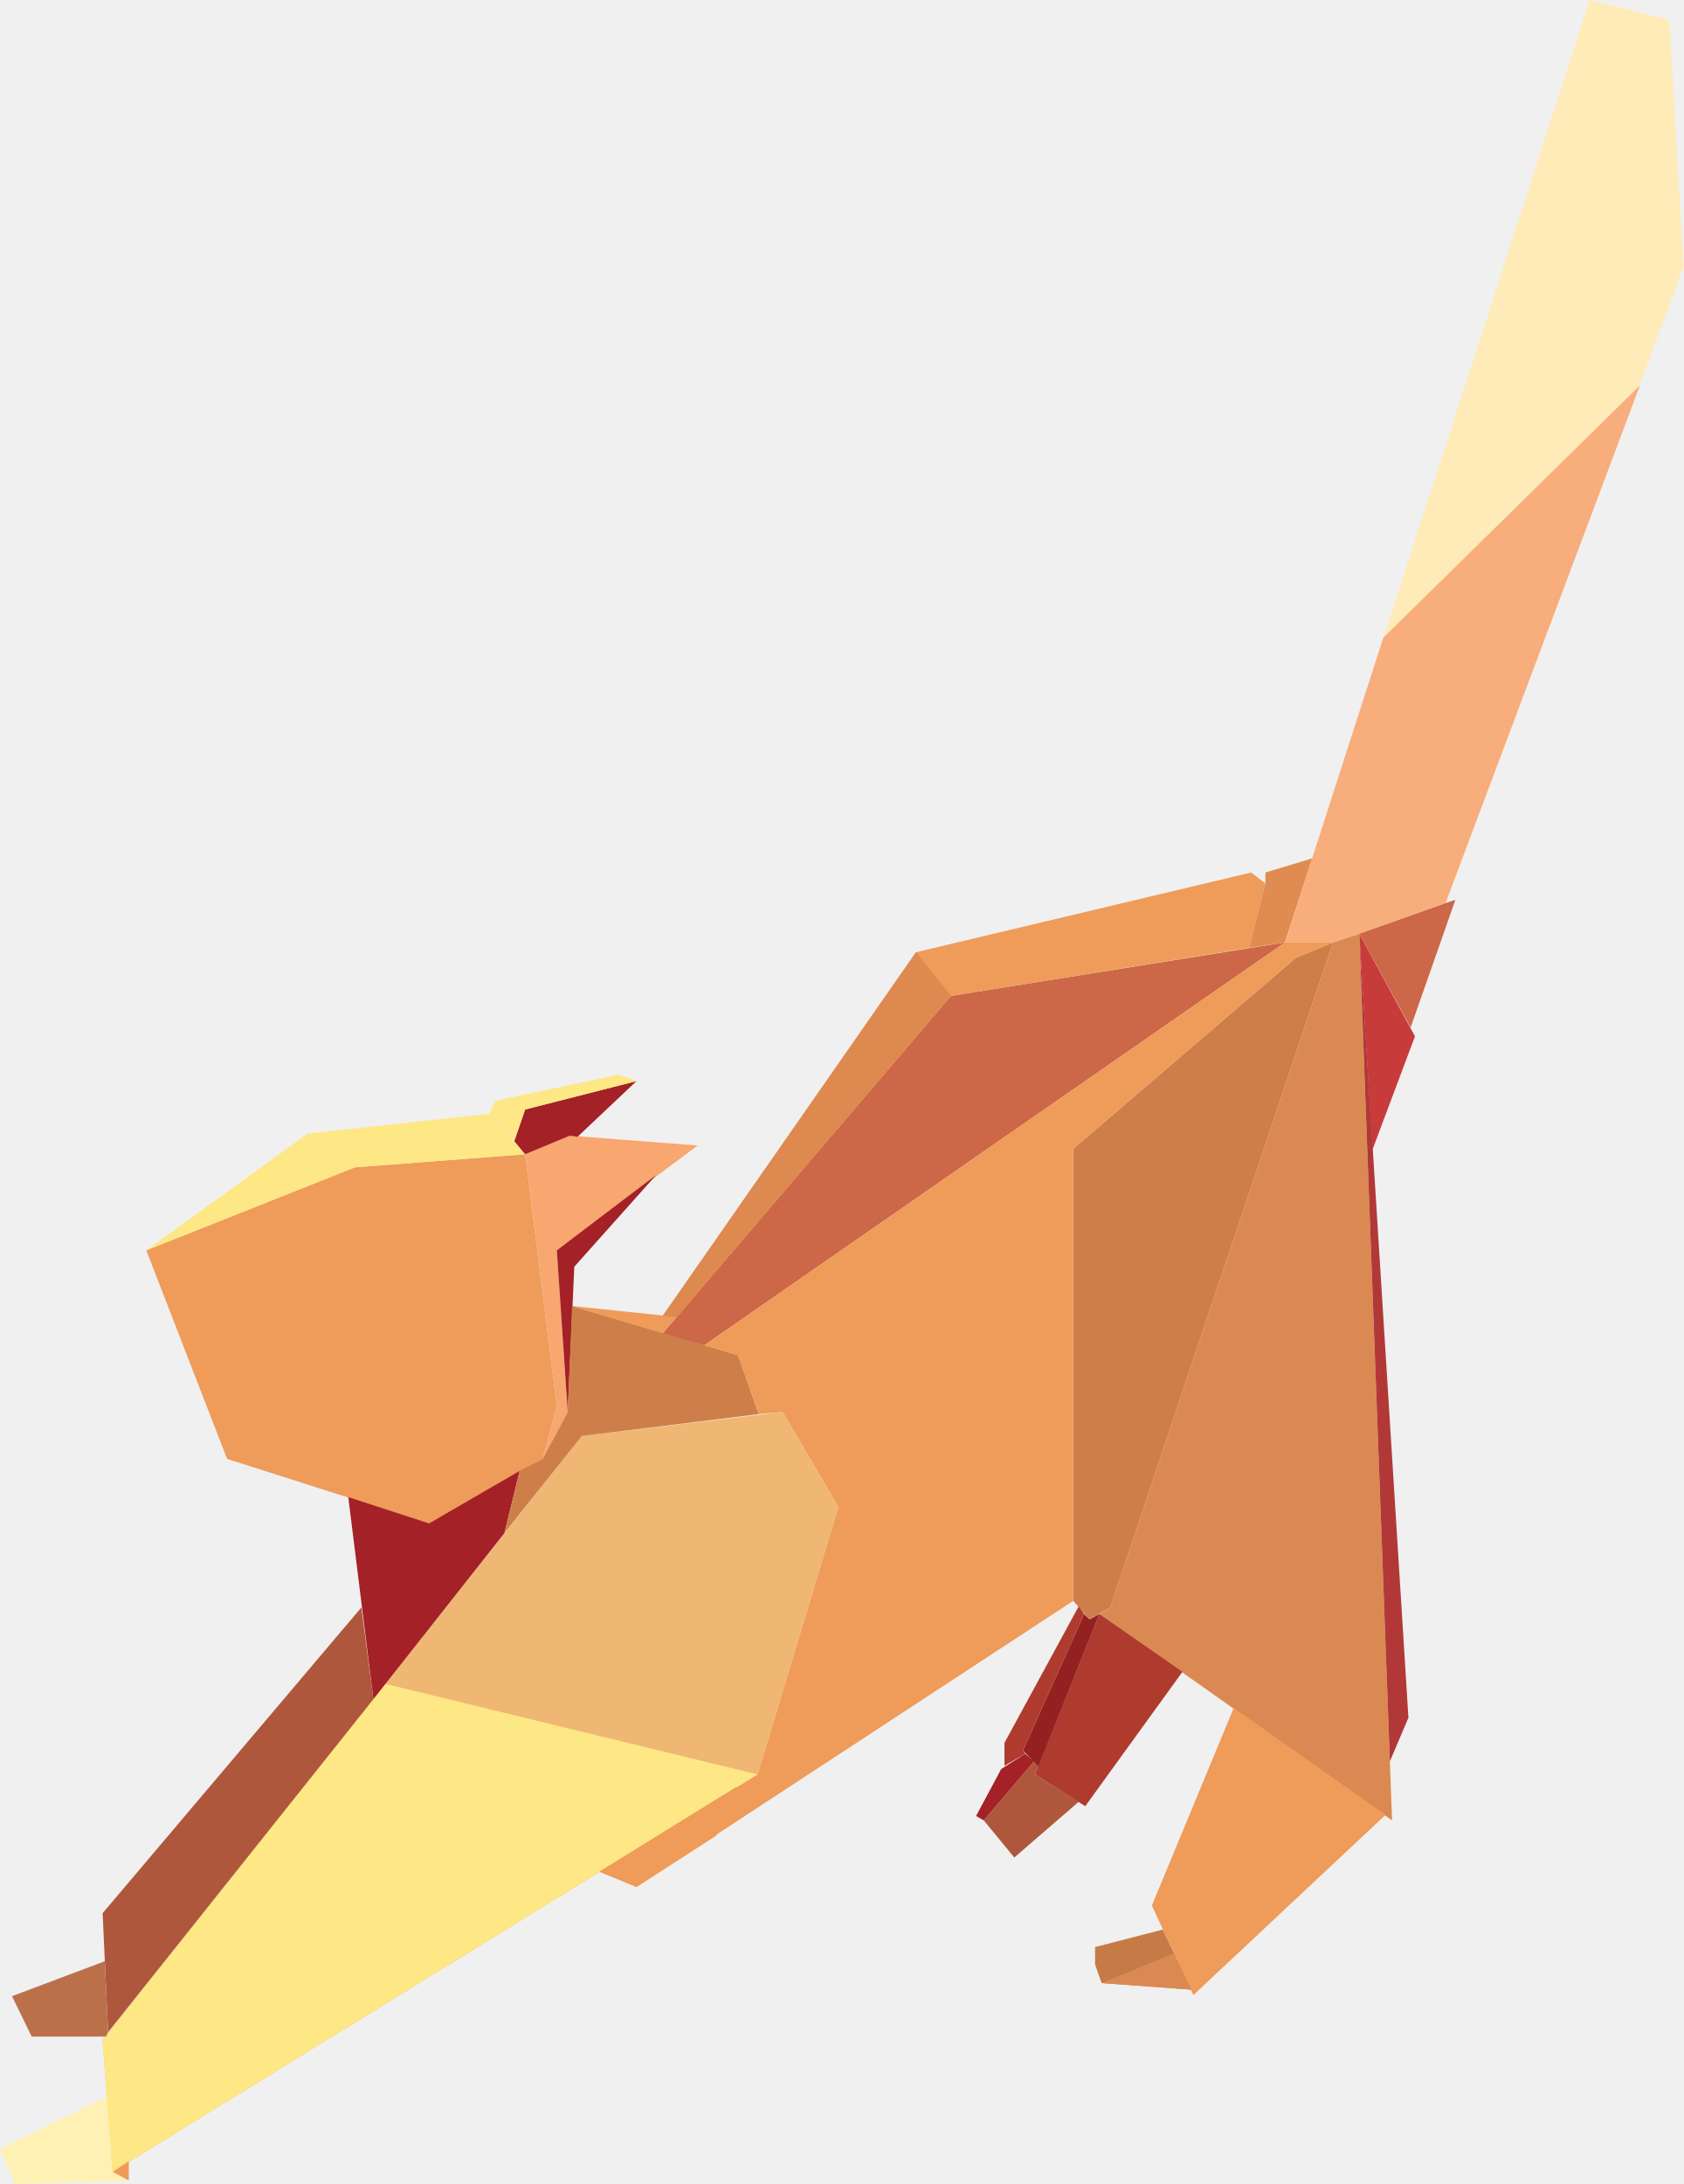
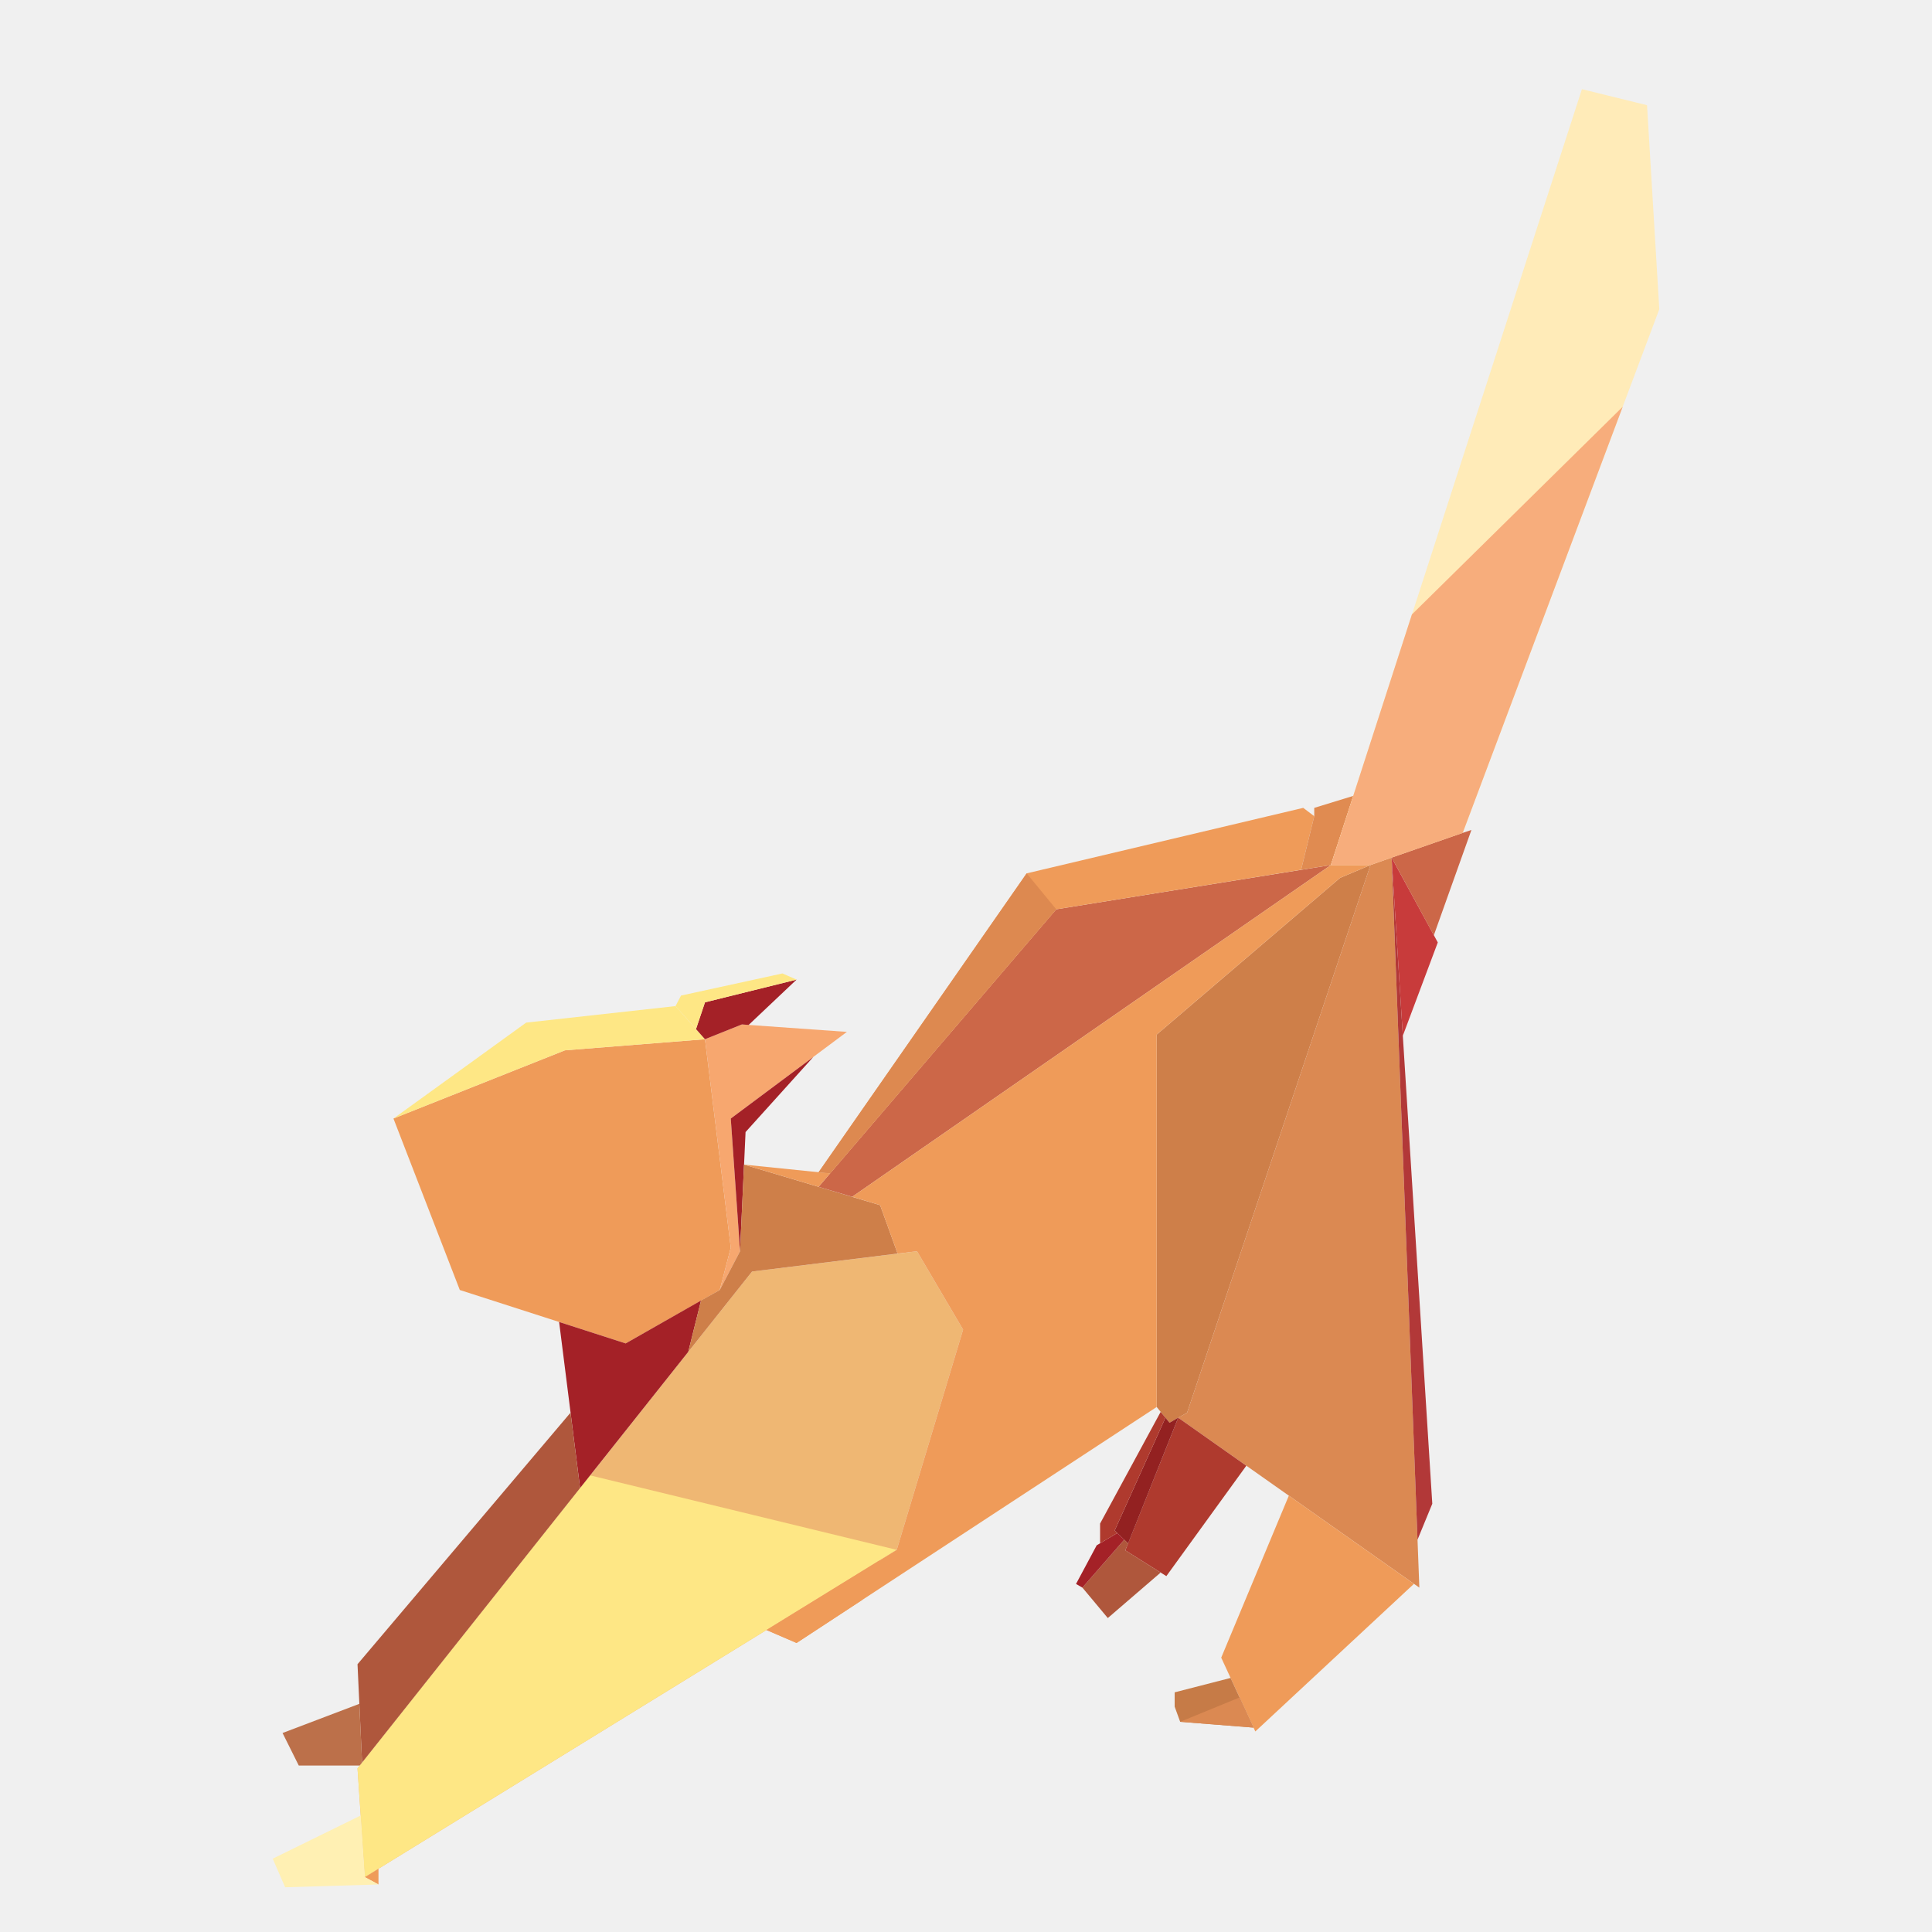
- <svg xmlns="http://www.w3.org/2000/svg" version="1.1" x="0px" y="0px" viewBox="0 0 154.2 200" style="enable-background:new 0 0 154.2 200;" xml:space="preserve">
-   <style type="text/css">
- 	.st0{fill:#19696A;}
- 	.st1{fill:#8CD3D4;}
- 	.st2{fill:#3F3F3F;}
- 	.st3{fill:#A0A0A0;}
- 	.st4{fill:#9B8787;}
- 	.st5{fill:#1D1D1B;}
- 	.st6{fill:#111E28;stroke:#1D1D1B;stroke-width:0.75;stroke-miterlimit:10;}
- 	.st7{fill:#6D9CC6;}
- 	.st8{fill:#6D9CC6;stroke:#1D1D1B;stroke-width:0.75;stroke-miterlimit:10;}
- 	.st9{fill:#A7EFF0;}
- 	.st10{fill:#A0E4CB;}
- 	.st11{fill:#59C1BD;}
- 	.st12{fill:#3C9E97;}
- 	.st13{fill:#CFF5E7;}
- 	.st14{fill:#7AC4A6;}
- 	.st15{fill:#75CCBE;}
- 	.st16{fill:#FFD8A8;}
- 	.st17{fill:#FD7E14;}
- 	.st18{fill:#FFC078;}
- 	.st19{fill:#FFA94D;}
- 	.st20{fill:#EF923F;}
- 	.st21{fill:#C92A2A;}
- 	.st22{fill:#FFC9C9;}
- 	.st23{fill:#FA5252;}
- 	.st24{fill:#FF8787;}
- 	.st25{fill:#F03E3E;}
- 	.st26{fill:#E03131;}
- 	.st27{fill:#FF6B6B;}
- 	.st28{fill:none;stroke:#BB8B8B;stroke-miterlimit:10;}
- 	.st29{fill:none;stroke:#B78989;stroke-miterlimit:10;}
- 	.st30{fill:none;stroke:#BF8E8E;stroke-miterlimit:10;}
- 	.st31{fill:none;stroke:#B38787;stroke-miterlimit:10;}
- 	.st32{fill:#E36BAE;}
- 	.st33{fill:#CC54A1;}
- 	.st34{fill:#BF4B9C;}
- 	.st35{fill:#B34180;}
- 	.st36{fill:#F8A1D1;}
- 	.st37{fill:#822659;}
- 	.st38{fill:#ED85C3;}
- 	.st39{fill:#DD85B9;}
- 	.st40{fill:#9B3270;}
- 	.st41{fill:#EFCF8F;}
- 	.st42{fill:#A44A4A;}
- 	.st43{fill:#DD8968;}
- 	.st44{fill:#E5B580;}
- 	.st45{fill:#E2AA79;}
- 	.st46{fill:#B2664F;}
- 	.st47{fill:#C6745C;}
- 	.st48{fill:#C8B6E2;}
- 	.st49{fill:#495C83;}
- 	.st50{fill:#7A86B6;}
- 	.st51{fill:#A8A4CE;}
- 	.st52{fill:#A9D2FF;}
- 	.st53{fill:#5D46C1;}
- 	.st54{fill:#7984EE;}
- 	.st55{fill:#88C0F2;}
- 	.st56{fill:#779BE0;}
- 	.st57{fill:#69ADE0;}
- 	.st58{fill:#6170DB;}
- 	.st59{fill:none;}
- 	.st60{fill:#4A6363;}
- 	.st61{fill:#895C5C;}
- 	.st62{fill:#A77979;}
- 	.st63{fill:#704F4F;}
- 	.st64{fill:#B58C8C;}
- 	.st65{fill:#C49F9F;}
- 	.st66{fill:#472D2D;}
- 	.st67{fill:#996B6B;}
- 	.st68{fill:#5B3F3F;}
- 	.st69{fill:#553939;}
- 	.st70{fill:#724747;}
- 	.st71{fill:#E3C2F9;}
- 	.st72{fill:#D89CF6;}
- 	.st73{fill:#916DD5;}
- 	.st74{fill:#5D499B;}
- 	.st75{fill:#C088E2;}
- 	.st76{fill:#6B54B5;}
- 	.st77{fill:#7D60C6;}
- 	.st78{fill:#3E206D;}
- 	.st79{fill:#E9D2FC;}
- 	.st80{fill:#DDA9FC;}
- 	.st81{fill:#EF9B59;}
- 	.st82{fill:#FEE785;}
- 	.st83{fill:#F7A76F;}
- 	.st84{fill:#A42127;}
- 	.st85{fill:#EFB773;}
- 	.st86{fill:#AF573C;}
- 	.st87{fill:#FFF0B3;}
- 	.st88{fill:#BC704A;}
- 	.st89{fill:#CE7F49;}
- 	.st90{fill:#CC6748;}
- 	.st91{fill:#DD8950;}
- 	.st92{fill:#E08B51;}
- 	.st93{fill:#FFEBB8;}
- 	.st94{fill:#DB8952;}
- 	.st95{fill:#B23838;}
- 	.st96{fill:#C83B3B;}
- 	.st97{fill:#C67B47;}
- 	.st98{fill:#AF3A2E;}
- 	.st99{fill:#932121;}
- 	.st100{fill:#F7AD7C;}
- 	.st101{fill:none;stroke:#F7AD7C;stroke-miterlimit:10;}
- 	.st102{opacity:0.9;fill:#FFFFFF;}
- 	.st103{opacity:0.9;fill:#FF9500;}
- 	.st104{opacity:0.9;fill:#FFA200;}
- 	.st105{opacity:0.9;fill:#FFD000;}
- 	.st106{opacity:0.9;fill:#FFC300;}
- 	.st107{opacity:0.9;fill:#FFB700;}
- 	.st108{opacity:0.9;fill:#FFEA00;}
- 	.st109{opacity:0.9;fill:#FF8800;}
- 	.st110{opacity:0.9;fill:#FF7B00;}
- 	.st111{opacity:0.9;fill:#FFF388;}
- 	.st112{opacity:0.9;fill:#FFE98D;}
- 	.st113{opacity:0.9;fill:#FF9C39;}
- 	.st114{opacity:0.9;fill:#FF6700;}
- 	.st115{opacity:0.9;fill:#FFF4A1;}
- 	.st116{opacity:0.9;fill:#FF5500;}
- 	.st117{fill:#206908;}
- 	.st118{fill:#ABEC90;}
- 	.st119{fill:#379801;}
- 	.st120{fill:#59C022;}
- 	.st121{fill:#41AE07;}
- 	.st122{fill:#7DD145;}
- 	.st123{fill:#1B5A00;}
- 	.st124{fill:#3BA204;}
- 	.st125{fill:#348D00;}
- 	.st126{fill:#4DB417;}
- 	.st127{fill:#57BB23;}
- 	.st128{display:none;}
- </style>
-   <g id="레이어_3">
- </g>
-   <g id="Layer_1">
-     <g>
-       <polygon class="st81" points="48.1,105.7 32.5,106.9 13.4,114.5 20.8,133.6 39.3,139.5 49.7,133.6 51,128.8   " />
-       <polygon class="st82" points="48.1,105.7 44.8,102 28.2,103.8 13.4,114.5 32.5,106.9   " />
-       <polygon class="st83" points="48.1,105.7 52.2,104 63.9,104.9 51,114.5 52,129.3 49.7,133.6 51,128.8   " />
-       <polygon class="st84" points="60.1,107.6 52.6,116 52,129.3 51,114.5   " />
-       <polygon class="st84" points="52.9,104.1 58.3,99 48.1,101.6 47.1,104.5 48.1,105.7 52.2,104   " />
-       <polygon class="st82" points="58.3,99 56.7,98.4 45.4,100.8 44.8,102 47.1,104.5 48.1,101.6   " />
-       <polygon class="st85" points="53.3,131.5 71.7,129.3 76.8,138 69.4,162.5 10.3,198.9 9.4,186.8   " />
-       <polygon class="st82" points="69.4,162.5 35.3,154.2 9.4,186.8 10.3,198.9   " />
-       <polygon class="st84" points="31.9,137.1 34.2,155.6 46.2,140.4 47.6,134.7 39.3,139.5   " />
-       <polygon class="st86" points="33.1,147.2 9.4,175.2 9.9,186.1 34.2,155.6   " />
-       <polygon class="st81" points="11.8,197.9 11.8,199.7 10.3,198.9   " />
-       <polygon class="st87" points="11.8,199.7 1.4,200 0,196.8 9.8,192 10.3,198.9   " />
-       <polygon class="st88" points="9.6,179.6 1.1,182.8 2.9,186.5 9.7,186.5 9.9,186.1   " />
-       <polygon class="st89" points="69.5,129.5 67.6,124.1 52.4,119.6 52,129.3 49.7,133.6 47.6,134.7 46.2,140.4 53.3,131.5   " />
-       <polygon class="st90" points="60.7,122.1 87.1,91.2 117.7,86.3 64.5,123.2   " />
-       <polygon class="st81" points="62,120.6 52.4,119.6 60.7,122.1   " />
-       <polygon class="st81" points="60.7,120.5 83.9,87.2 114.6,79.9 115.9,80.9 114.4,86.8 87.1,91.2 62,120.6   " />
-       <polygon class="st91" points="83.9,87.2 87.1,91.2 62,120.6 60.7,120.5   " />
-       <polygon class="st92" points="114.4,86.8 115.9,80.9 115.9,79.9 120.2,78.6 117.7,86.3   " />
-       <polygon class="st93" points="117.7,86.3 145.6,0 152.9,1.8 154.2,24.5 132.4,82.7 122.1,86.3   " />
-       <polygon class="st89" points="122.1,86.3 118.7,87.7 98.3,105.2 98.3,146.6 99.8,148.3 101.7,147.2   " />
-       <polygon class="st81" points="54.9,171.4 58.3,172.8 98.3,146.6 98.3,105.2 118.7,87.7 122.1,86.3 117.7,86.3 64.5,123.2     67.6,124.1 69.5,129.5 71.7,129.3 76.8,138 69.4,162.5   " />
-       <polygon class="st94" points="100.7,147.8 127.5,166.7 124.5,85.5 122.1,86.3 101.7,147.2   " />
-       <polygon class="st95" points="127.3,161.3 129,157.3 124.5,85.5   " />
-       <polygon class="st96" points="124.5,85.5 129.6,94.9 125.7,105.3   " />
-       <polygon class="st90" points="124.5,85.5 132.4,82.7 133.3,82.4 129.2,94.1   " />
-       <polygon class="st81" points="126.9,166.2 109.3,182.7 105.5,174.5 113,156.4   " />
-       <polygon class="st97" points="109.1,182.2 100.9,181.6 100.3,179.9 100.3,178.3 106.5,176.7   " />
-       <polygon class="st94" points="107.5,178.9 100.9,181.6 109.1,182.2   " />
-       <polygon class="st98" points="108.3,153.1 99.4,165.4 94.8,162.5 100.7,147.8   " />
-       <polygon class="st99" points="95.1,161.8 93.7,160.3 99.3,147.8 99.8,148.3 100.7,147.8   " />
-       <polygon class="st86" points="98.8,165 92.9,170.1 90.1,166.7 94.7,161.3 95.1,161.8 94.8,162.5   " />
-       <polygon class="st84" points="93.9,160.6 91.7,162 89.4,166.3 90.1,166.7 94.7,161.3   " />
-       <polygon class="st98" points="98.8,147.1 92,159.6 92,161.7 93.9,160.6 93.7,160.3 99.3,147.8   " />
-       <polygon class="st81" points="67.5,163.6 65.6,168.1 58.3,172.8 54.9,171.4   " />
-       <polygon class="st100" points="126.7,58.4 150.2,35.3 132.4,82.7 124.5,85.5 122.1,86.3 117.7,86.3   " />
-     </g>
-   </g>
-   <g id="Layer_2" class="st128">
- </g>
+ <svg xmlns="http://www.w3.org/2000/svg" id="Layer_1" data-name="Layer 1" viewBox="0 0 200 200">
+   <defs>
+     <style>
+       .cls-1 {
+         fill: #ffebb8;
+       }
+ 
+       .cls-2 {
+         fill: #af573c;
+       }
+ 
+       .cls-3 {
+         fill: #fff0b3;
+       }
+ 
+       .cls-4 {
+         fill: #dd8950;
+       }
+ 
+       .cls-5 {
+         fill: #db8952;
+       }
+ 
+       .cls-6 {
+         fill: #f7ad7c;
+       }
+ 
+       .cls-7 {
+         fill: #a42127;
+       }
+ 
+       .cls-8 {
+         fill: #f7a76f;
+       }
+ 
+       .cls-9 {
+         fill: #932121;
+       }
+ 
+       .cls-10 {
+         fill: #b23838;
+       }
+ 
+       .cls-11 {
+         fill: #c67b47;
+       }
+ 
+       .cls-12 {
+         fill: #ef9b59;
+       }
+ 
+       .cls-13 {
+         fill: #fee785;
+       }
+ 
+       .cls-14 {
+         fill: #af3a2e;
+       }
+ 
+       .cls-15 {
+         fill: #efb773;
+       }
+ 
+       .cls-16 {
+         fill: #bc704a;
+       }
+ 
+       .cls-17 {
+         fill: #cc6748;
+       }
+ 
+       .cls-18 {
+         fill: #e08b51;
+       }
+ 
+       .cls-19 {
+         fill: #c83b3b;
+       }
+ 
+       .cls-20 {
+         fill: #ce7f49;
+       }
+     </style>
+   </defs>
+   <polygon class="cls-12" points="72.98 107.58 58.48 108.73 40.73 115.79 47.6 133.54 64.77 139.07 74.51 133.54 75.65 129.15 72.98 107.58" />
+   <polygon class="cls-13" points="72.98 107.58 69.93 104.15 54.47 105.86 40.73 115.79 58.48 108.73 72.98 107.58" />
+   <polygon class="cls-8" points="72.98 107.58 76.8 106.05 87.67 106.82 75.65 115.79 76.61 129.53 74.51 133.54 75.65 129.15 72.98 107.58" />
+   <polygon class="cls-7" points="84.19 109.42 77.18 117.19 76.61 129.53 75.65 115.79 84.19 109.42" />
+   <polygon class="cls-7" points="77.5 106.1 82.46 101.41 72.98 103.76 72.05 106.53 72.98 107.58 76.8 106.05 77.5 106.1" />
+   <polygon class="cls-13" points="82.46 101.41 81 100.77 70.5 103.06 69.93 104.15 72.05 106.53 72.98 103.76 82.46 101.41" />
+   <polygon class="cls-15" points="77.85 131.63 94.93 129.53 99.7 137.64 92.83 160.44 37.77 194.32 37.01 183.06 77.85 131.63" />
+   <polygon class="cls-13" points="92.83 160.44 61.09 152.73 37.01 183.06 37.77 194.32 92.83 160.44" />
+   <polygon class="cls-7" points="57.88 136.85 60.05 154.04 71.25 139.94 72.57 134.63 64.77 139.07 57.88 136.85" />
+   <polygon class="cls-2" points="59.06 146.24 37.01 172.28 37.48 182.46 60.05 154.04 59.06 146.24" />
+   <polygon class="cls-12" points="39.18 193.45 39.18 195.08 37.77 194.32 39.18 193.45" />
+   <polygon class="cls-3" points="39.18 195.08 29.52 195.37 28.23 192.41 37.34 187.94 37.77 194.32 39.18 195.08" />
+   <polygon class="cls-16" points="37.2 176.38 29.25 179.4 30.93 182.77 37.23 182.77 37.48 182.46 37.2 176.38" />
+   <polygon class="cls-20" points="92.92 129.77 91.11 124.76 77.02 120.56 76.61 129.53 74.51 133.54 72.57 134.63 71.25 139.94 77.85 131.63 92.92 129.77" />
+   <polygon class="cls-17" points="84.74 122.86 109.34 94.13 137.77 89.55 88.22 123.89 84.74 122.86" />
+   <polygon class="cls-12" points="85.93 121.47 77.02 120.56 84.74 122.86 85.93 121.47" />
+   <polygon class="cls-12" points="84.74 121.35 106.28 90.41 134.91 83.63 136.05 84.49 134.69 90.04 109.34 94.13 85.93 121.47 84.74 121.35" />
+   <polygon class="cls-4" points="106.28 90.41 109.34 94.13 85.93 121.47 84.74 121.35 106.28 90.41" />
+   <polygon class="cls-18" points="134.69 90.04 136.05 84.49 136.05 83.63 140.09 82.39 137.77 89.55 134.69 90.04" />
+   <polygon class="cls-1" points="137.77 89.55 163.76 9.23 170.5 10.89 171.77 32.01 151.42 86.22 141.87 89.55 137.77 89.55" />
+   <polygon class="cls-20" points="141.87 89.55 138.72 90.88 119.74 107.1 119.74 145.65 121.07 147.28 122.89 146.24 141.87 89.55" />
+   <polygon class="cls-12" points="79.35 168.74 82.46 170.08 119.74 145.65 119.74 107.1 138.72 90.88 141.87 89.55 137.77 89.55 88.22 123.89 91.11 124.76 92.92 129.77 94.93 129.53 99.7 137.64 92.83 160.44 79.35 168.74" />
+   <polygon class="cls-5" points="121.97 146.76 146.93 164.35 144.06 88.78 141.87 89.55 122.89 146.24 121.97 146.76" />
+   <polygon class="cls-10" points="146.74 159.39 148.27 155.67 144.06 88.78 146.74 159.39" />
+   <polygon class="cls-19" points="144.06 88.78 148.84 97.56 145.22 107.22 144.06 88.78" />
+   <polygon class="cls-17" points="144.06 88.78 151.42 86.22 152.32 85.92 148.43 96.82 144.06 88.78" />
+   <polygon class="cls-12" points="146.37 163.96 129.95 179.24 126.42 171.6 133.42 154.83 146.37 163.96" />
+   <polygon class="cls-11" points="129.76 178.84 122.17 178.24 121.6 176.67 121.6 175.19 127.39 173.7 129.76 178.84" />
+   <polygon class="cls-5" points="128.32 175.72 122.17 178.24 129.76 178.84 128.32 175.72" />
+   <polygon class="cls-14" points="129.02 151.73 120.74 163.16 116.49 160.49 121.97 146.76 129.02 151.73" />
+   <polygon class="cls-9" points="116.78 159.78 115.39 158.44 120.65 146.76 121.07 147.28 121.97 146.76 116.78 159.78" />
+   <polygon class="cls-2" points="120.15 162.79 114.68 167.5 112.05 164.35 116.38 159.39 116.78 159.78 116.49 160.49 120.15 162.79" />
+   <polygon class="cls-7" points="115.66 158.7 113.53 159.97 111.39 163.97 112.05 164.35 116.38 159.39 115.66 158.7" />
+   <polygon class="cls-14" points="120.15 146.16 113.88 157.72 113.88 159.76 115.66 158.7 115.39 158.44 120.65 146.76 120.15 146.16" />
+   <polygon class="cls-12" points="91.07 161.52 89.23 165.64 82.46 170.08 79.35 168.74 91.07 161.52" />
+   <polygon class="cls-6" points="146.16 63.61 167.98 42.11 151.42 86.22 144.06 88.78 141.87 89.55 137.77 89.55 146.16 63.61" />
</svg>
